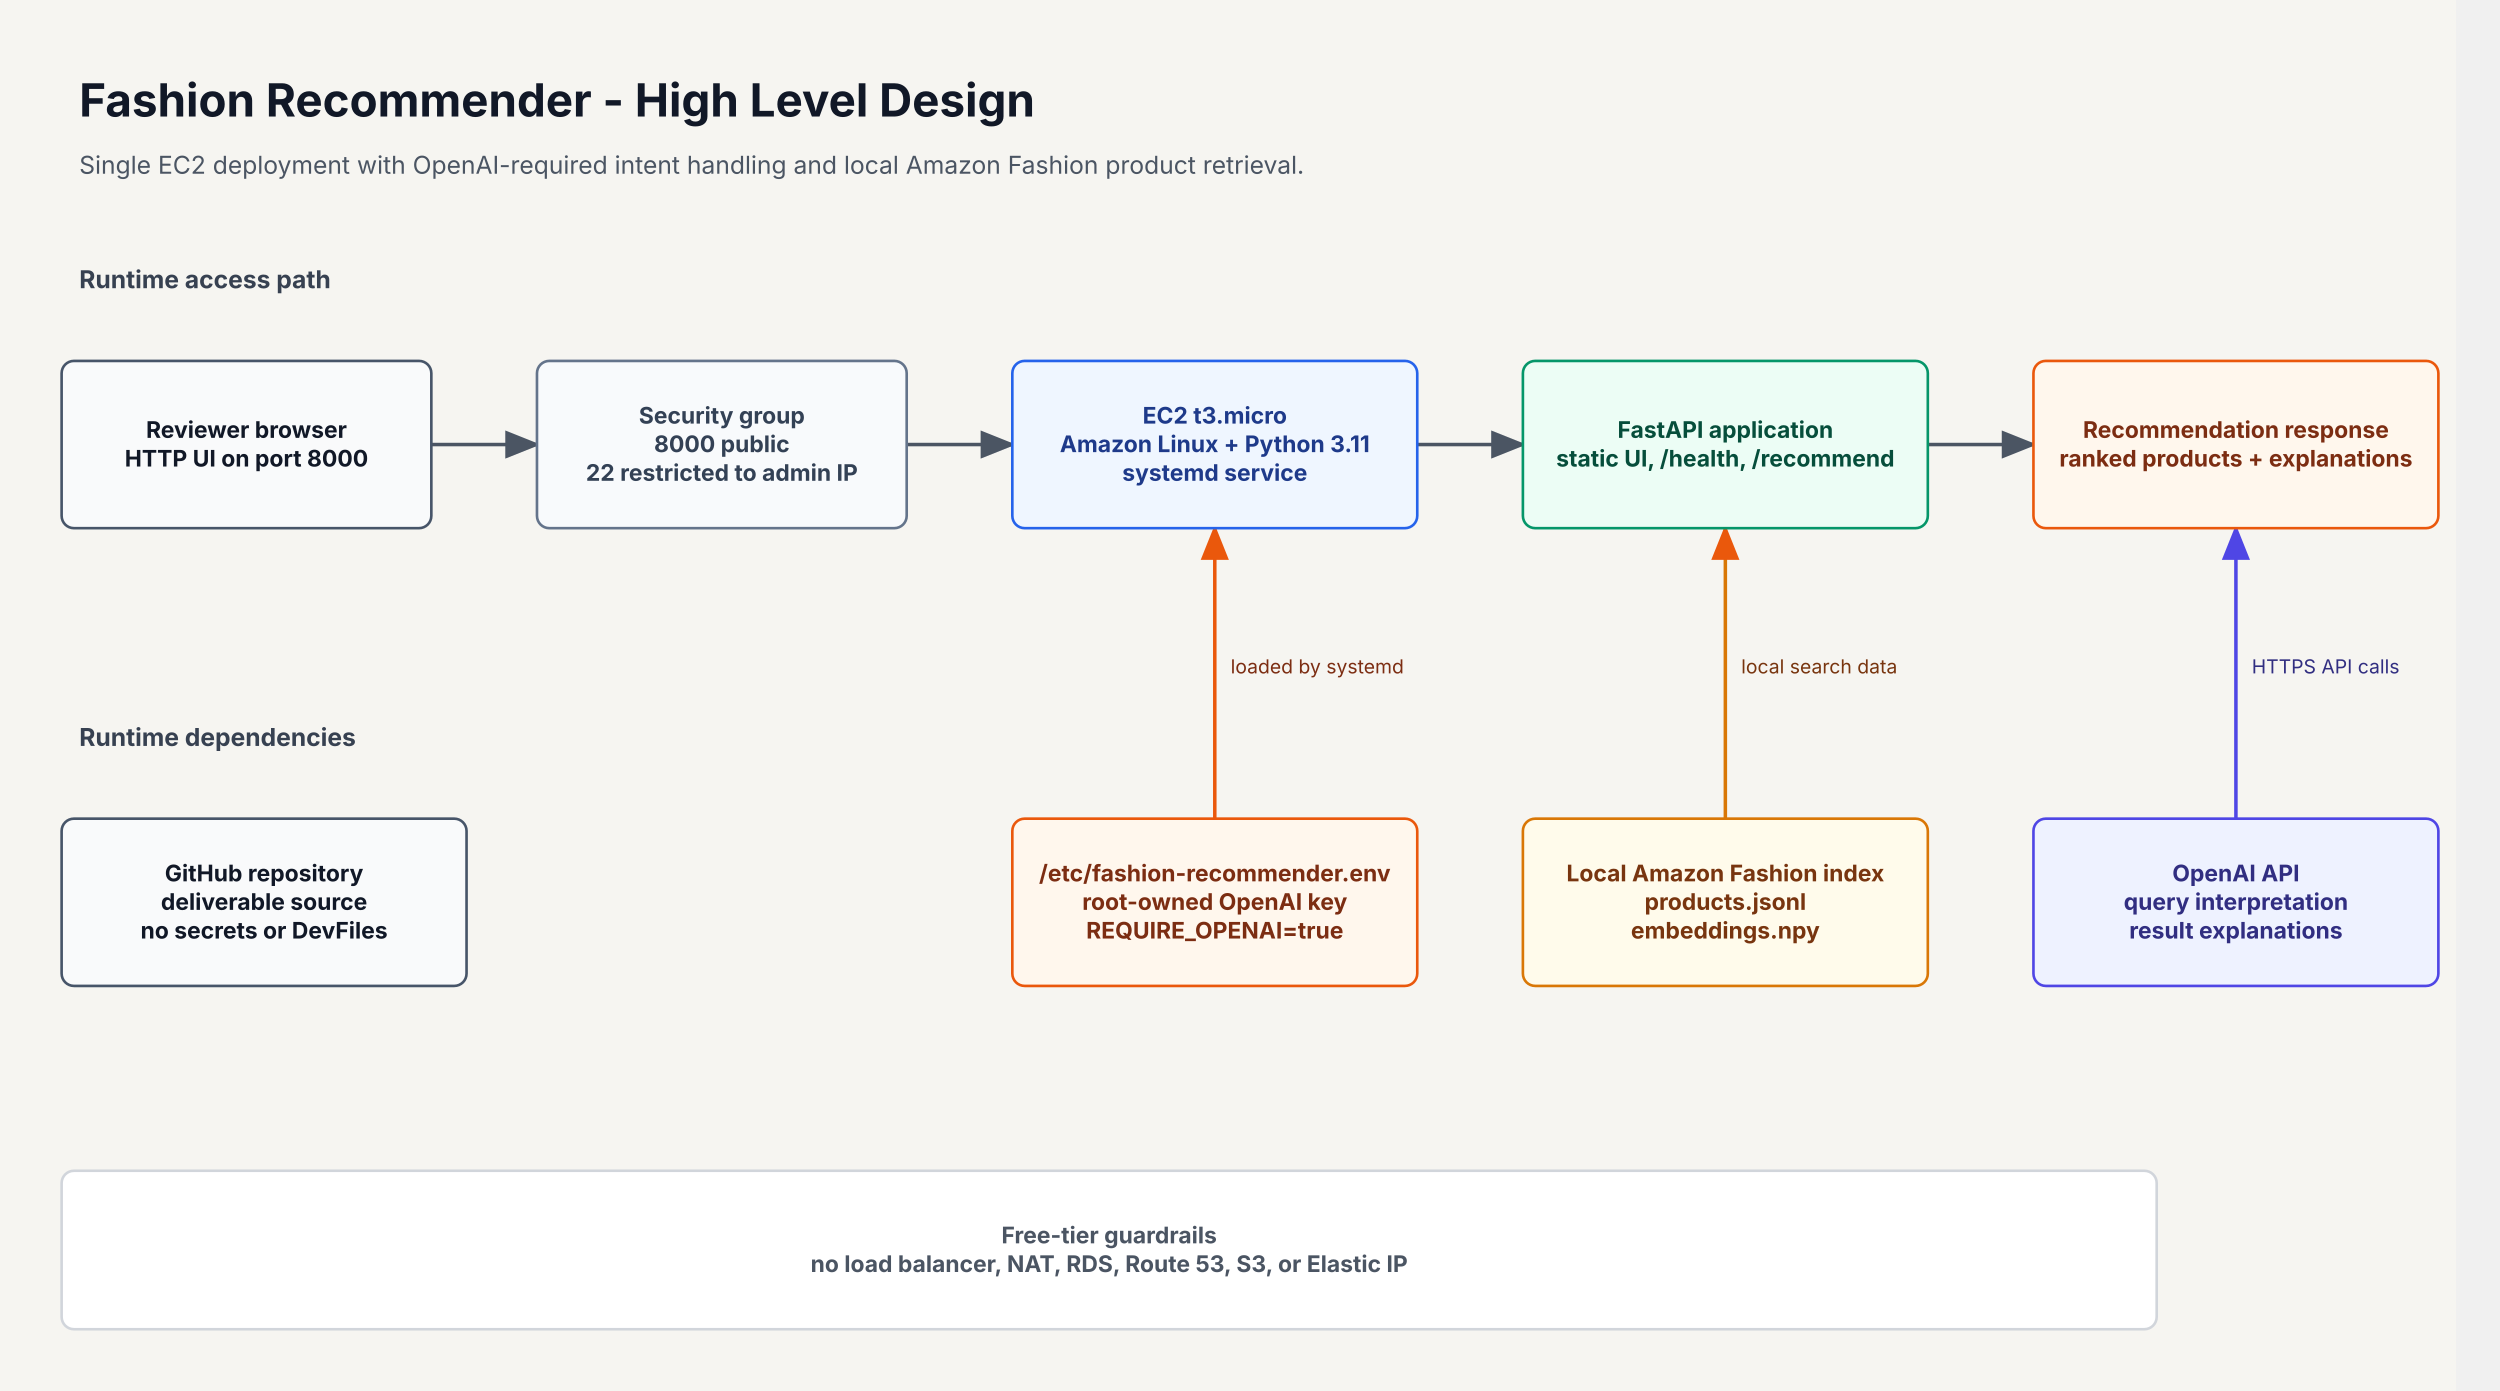
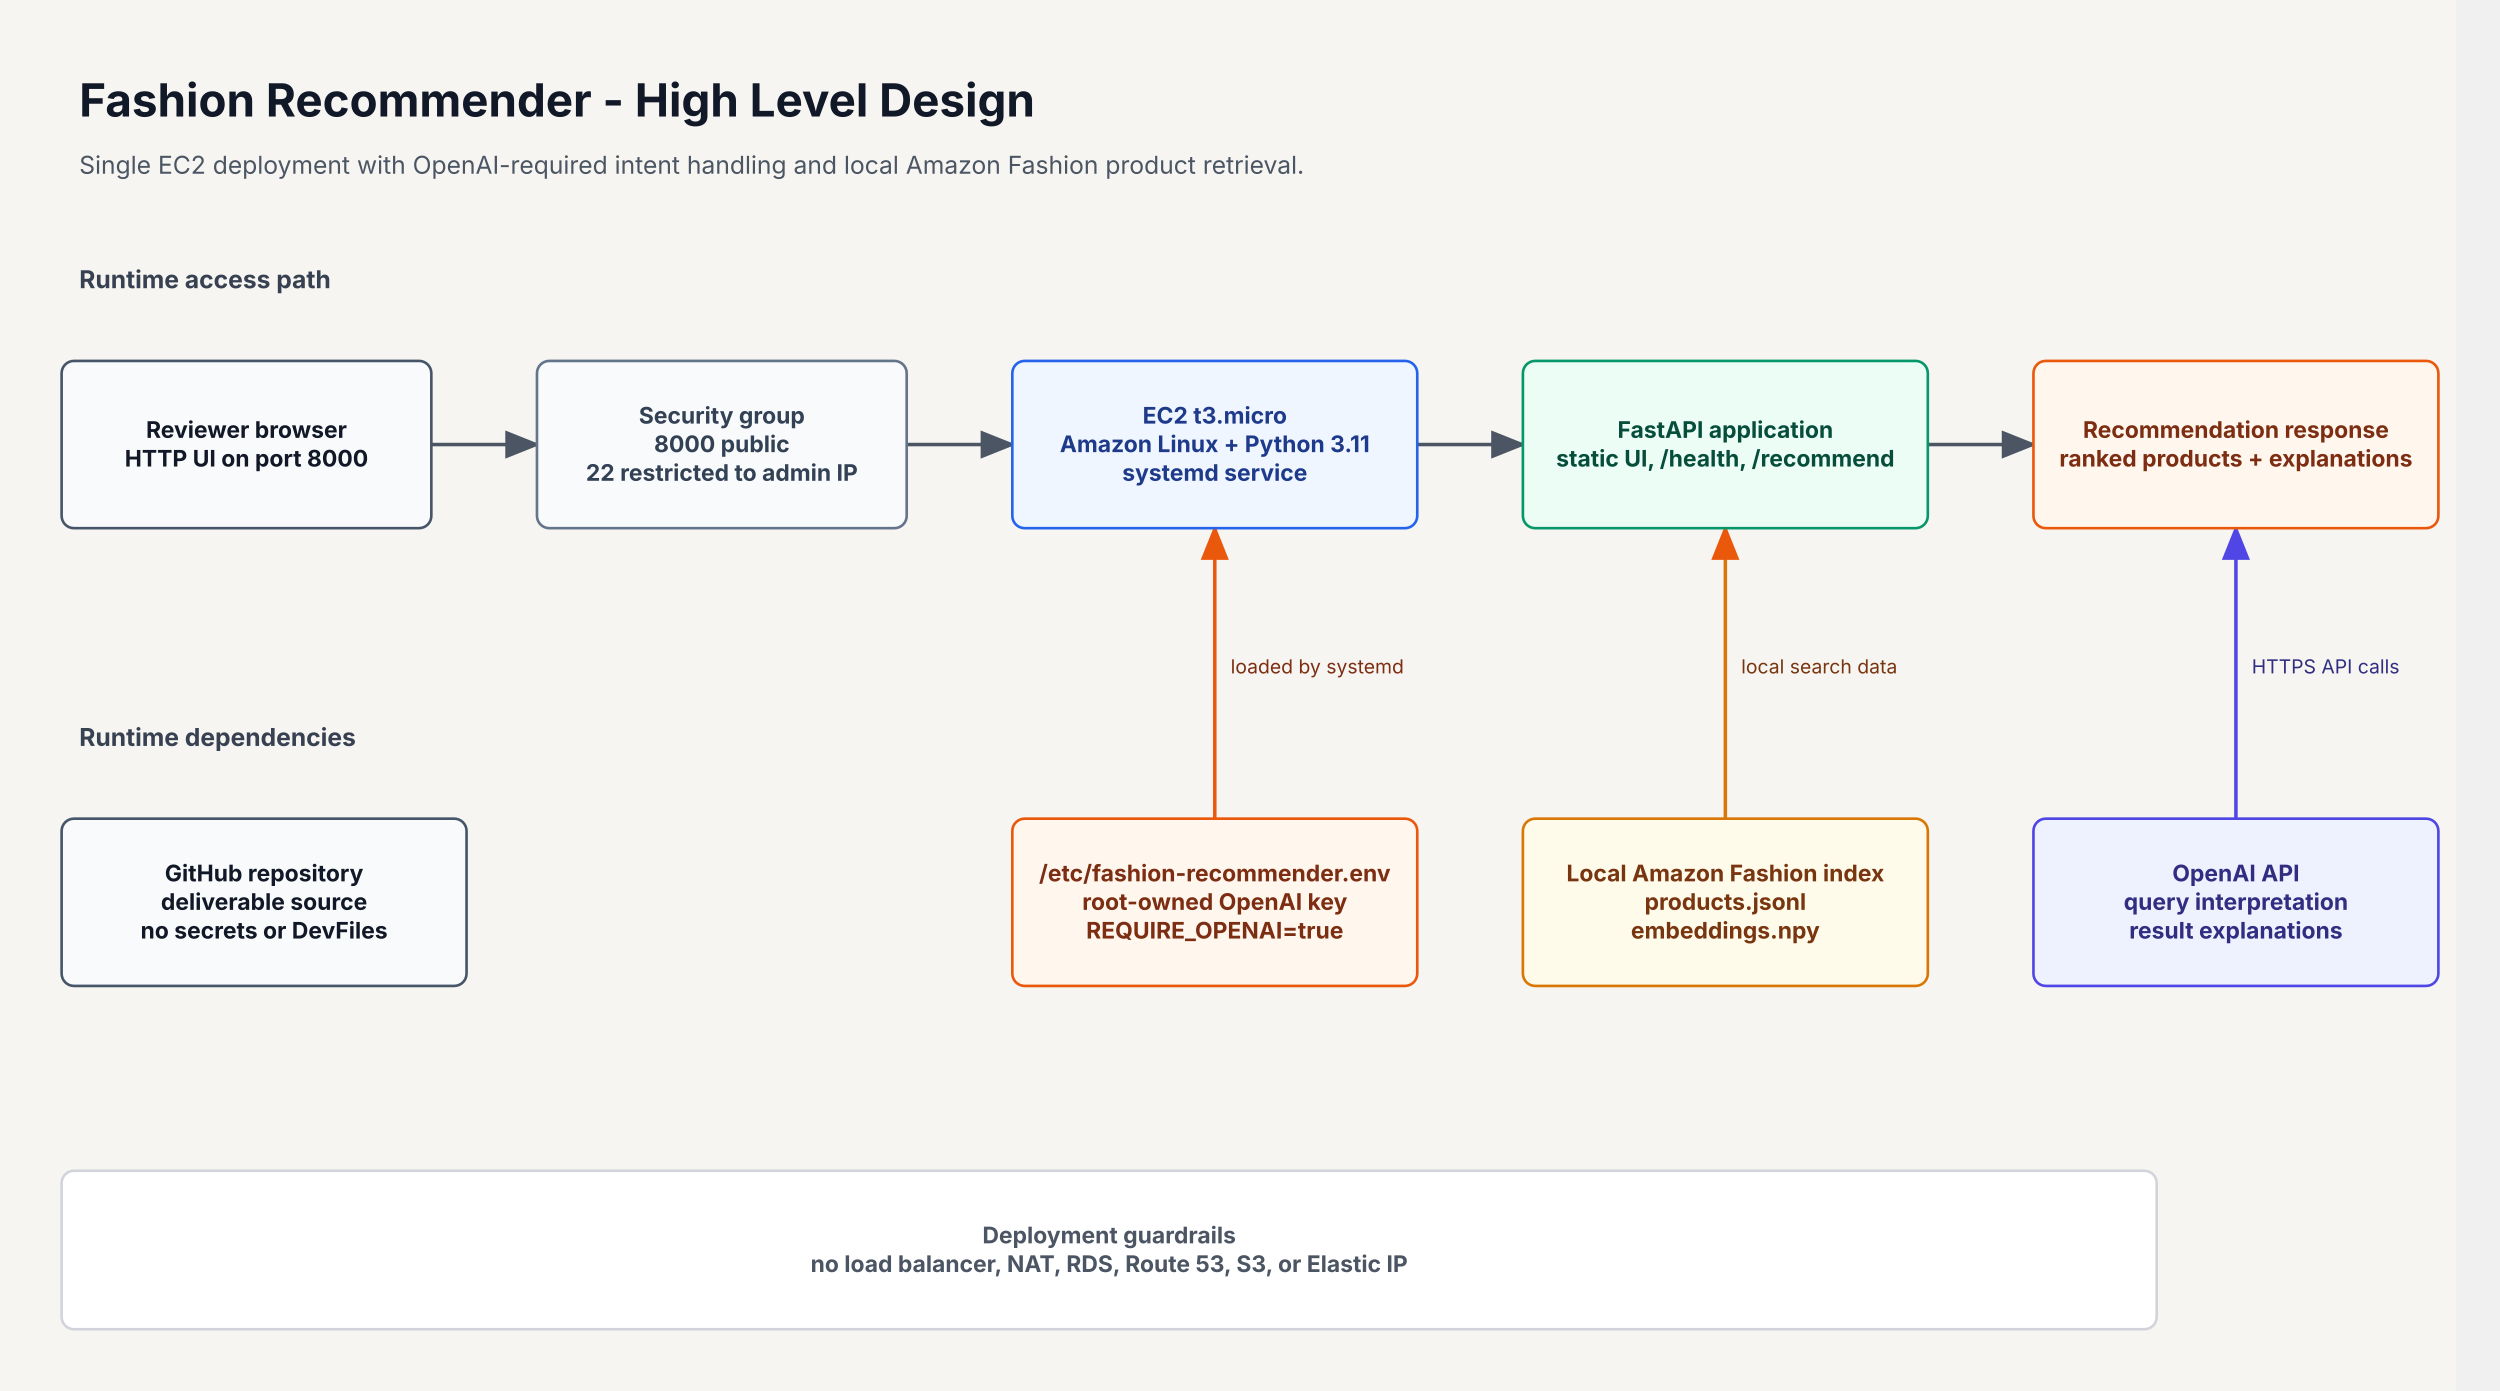
<svg xmlns="http://www.w3.org/2000/svg" width="1420" height="790" viewBox="25 0 1420 790" role="img" aria-label="hld diagram">
  <defs>
    <marker id="arrow" markerWidth="10" markerHeight="8" refX="9" refY="4" orient="auto" markerUnits="strokeWidth">
      <path d="M 0 0 L 10 4 L 0 8 z" fill="#4b5563" />
    </marker>
    <marker id="arrowBlue" markerWidth="10" markerHeight="8" refX="9" refY="4" orient="auto" markerUnits="strokeWidth">
      <path d="M 0 0 L 10 4 L 0 8 z" fill="#4f46e5" />
    </marker>
    <marker id="arrowOrange" markerWidth="10" markerHeight="8" refX="9" refY="4" orient="auto" markerUnits="strokeWidth">
      <path d="M 0 0 L 10 4 L 0 8 z" fill="#ea580c" />
    </marker>
  </defs>
  <rect x="0" y="0" width="100%" height="100%" fill="#f6f5f1" />
  <line x1="270.0" y1="252.5" x2="330.0" y2="252.5" stroke="#4b5563" stroke-width="2" marker-end="url(#arrow)" />
  <line x1="540.0" y1="252.5" x2="600.0" y2="252.5" stroke="#4b5563" stroke-width="2" marker-end="url(#arrow)" />
  <line x1="830.0" y1="252.5" x2="890.0" y2="252.5" stroke="#4b5563" stroke-width="2" marker-end="url(#arrow)" />
  <line x1="1120.0" y1="252.5" x2="1180.0" y2="252.5" stroke="#4b5563" stroke-width="2" marker-end="url(#arrow)" />
  <line x1="715.0" y1="465.0" x2="715.0" y2="300.0" stroke="#ea580c" stroke-width="2" marker-end="url(#arrowOrange)" />
  <text x="724.0" y="382.5" text-anchor="start" font-family="Inter, Segoe UI, Arial, sans-serif" font-size="11" fill="#7c2d12">loaded by systemd</text>
  <line x1="1005.0" y1="465.0" x2="1005.0" y2="300.0" stroke="#d97706" stroke-width="2" marker-end="url(#arrowOrange)" />
  <text x="1014.0" y="382.5" text-anchor="start" font-family="Inter, Segoe UI, Arial, sans-serif" font-size="11" fill="#78350f">local search data</text>
  <line x1="1295.0" y1="465.0" x2="1295.0" y2="300.0" stroke="#4f46e5" stroke-width="2" marker-end="url(#arrowBlue)" />
  <text x="1304.0" y="382.5" text-anchor="start" font-family="Inter, Segoe UI, Arial, sans-serif" font-size="11" fill="#312e81">HTTPS API calls</text>
  <text x="70.0" y="66.2" text-anchor="start" font-family="Inter, Segoe UI, Arial, sans-serif" font-size="26" font-weight="700" fill="#111827">Fashion Recommender - High Level Design</text>
  <text x="70.0" y="98.7" text-anchor="start" font-family="Inter, Segoe UI, Arial, sans-serif" font-size="14" font-weight="400" fill="#4b5563">Single EC2 deployment with OpenAI-required intent handling and local Amazon Fashion product retrieval.</text>
  <text x="70.0" y="163.7" text-anchor="start" font-family="Inter, Segoe UI, Arial, sans-serif" font-size="14" font-weight="700" fill="#374151">Runtime access path</text>
  <rect x="60.0" y="205.0" width="210.0" height="95.0" rx="7" ry="7" fill="#f9fafb" stroke="#475569" stroke-width="1.5" />
  <text x="165.0" y="248.7" text-anchor="middle" font-family="Inter, Segoe UI, Arial, sans-serif" font-size="13" font-weight="700" fill="#111827">Reviewer browser</text>
  <text x="165.0" y="265.0" text-anchor="middle" font-family="Inter, Segoe UI, Arial, sans-serif" font-size="13" font-weight="700" fill="#111827">HTTP UI on port 8000</text>
  <rect x="330.0" y="205.0" width="210.0" height="95.0" rx="7" ry="7" fill="#f8fafc" stroke="#64748b" stroke-width="1.5" />
  <text x="435.0" y="240.6" text-anchor="middle" font-family="Inter, Segoe UI, Arial, sans-serif" font-size="13" font-weight="700" fill="#334155">Security group</text>
  <text x="435.0" y="256.8" text-anchor="middle" font-family="Inter, Segoe UI, Arial, sans-serif" font-size="13" font-weight="700" fill="#334155">8000 public</text>
  <text x="435.0" y="273.1" text-anchor="middle" font-family="Inter, Segoe UI, Arial, sans-serif" font-size="13" font-weight="700" fill="#334155">22 restricted to admin IP</text>
  <rect x="600.0" y="205.0" width="230.0" height="95.0" rx="7" ry="7" fill="#eff6ff" stroke="#2563eb" stroke-width="1.5" />
  <text x="715.0" y="240.6" text-anchor="middle" font-family="Inter, Segoe UI, Arial, sans-serif" font-size="13" font-weight="700" fill="#1e3a8a">EC2 t3.micro</text>
  <text x="715.0" y="256.8" text-anchor="middle" font-family="Inter, Segoe UI, Arial, sans-serif" font-size="13" font-weight="700" fill="#1e3a8a">Amazon Linux + Python 3.11</text>
  <text x="715.0" y="273.1" text-anchor="middle" font-family="Inter, Segoe UI, Arial, sans-serif" font-size="13" font-weight="700" fill="#1e3a8a">systemd service</text>
  <rect x="890.0" y="205.0" width="230.0" height="95.0" rx="7" ry="7" fill="#ecfdf5" stroke="#059669" stroke-width="1.5" />
  <text x="1005.0" y="248.7" text-anchor="middle" font-family="Inter, Segoe UI, Arial, sans-serif" font-size="13" font-weight="700" fill="#064e3b">FastAPI application</text>
  <text x="1005.0" y="265.0" text-anchor="middle" font-family="Inter, Segoe UI, Arial, sans-serif" font-size="13" font-weight="700" fill="#064e3b">static UI, /health, /recommend</text>
  <rect x="1180.0" y="205.0" width="230.0" height="95.0" rx="7" ry="7" fill="#fff7ed" stroke="#ea580c" stroke-width="1.5" />
  <text x="1295.0" y="248.7" text-anchor="middle" font-family="Inter, Segoe UI, Arial, sans-serif" font-size="13" font-weight="700" fill="#7c2d12">Recommendation response</text>
  <text x="1295.0" y="265.0" text-anchor="middle" font-family="Inter, Segoe UI, Arial, sans-serif" font-size="13" font-weight="700" fill="#7c2d12">ranked products + explanations</text>
  <text x="70.0" y="423.7" text-anchor="start" font-family="Inter, Segoe UI, Arial, sans-serif" font-size="14" font-weight="700" fill="#374151">Runtime dependencies</text>
  <rect x="60.0" y="465.0" width="230.0" height="95.0" rx="7" ry="7" fill="#f9fafb" stroke="#475569" stroke-width="1.5" />
  <text x="175.0" y="500.6" text-anchor="middle" font-family="Inter, Segoe UI, Arial, sans-serif" font-size="13" font-weight="700" fill="#111827">GitHub repository</text>
  <text x="175.0" y="516.8" text-anchor="middle" font-family="Inter, Segoe UI, Arial, sans-serif" font-size="13" font-weight="700" fill="#111827">deliverable source</text>
  <text x="175.0" y="533.1" text-anchor="middle" font-family="Inter, Segoe UI, Arial, sans-serif" font-size="13" font-weight="700" fill="#111827">no secrets or DevFiles</text>
  <rect x="600.0" y="465.0" width="230.0" height="95.0" rx="7" ry="7" fill="#fff7ed" stroke="#ea580c" stroke-width="1.5" />
  <text x="715.0" y="500.6" text-anchor="middle" font-family="Inter, Segoe UI, Arial, sans-serif" font-size="13" font-weight="700" fill="#7c2d12">/etc/fashion-recommender.env</text>
  <text x="715.0" y="516.8" text-anchor="middle" font-family="Inter, Segoe UI, Arial, sans-serif" font-size="13" font-weight="700" fill="#7c2d12">root-owned OpenAI key</text>
  <text x="715.0" y="533.1" text-anchor="middle" font-family="Inter, Segoe UI, Arial, sans-serif" font-size="13" font-weight="700" fill="#7c2d12">REQUIRE_OPENAI=true</text>
  <rect x="890.0" y="465.0" width="230.0" height="95.0" rx="7" ry="7" fill="#fffbeb" stroke="#d97706" stroke-width="1.5" />
  <text x="1005.0" y="500.6" text-anchor="middle" font-family="Inter, Segoe UI, Arial, sans-serif" font-size="13" font-weight="700" fill="#78350f">Local Amazon Fashion index</text>
  <text x="1005.0" y="516.8" text-anchor="middle" font-family="Inter, Segoe UI, Arial, sans-serif" font-size="13" font-weight="700" fill="#78350f">products.jsonl</text>
  <text x="1005.0" y="533.1" text-anchor="middle" font-family="Inter, Segoe UI, Arial, sans-serif" font-size="13" font-weight="700" fill="#78350f">embeddings.npy</text>
  <rect x="1180.0" y="465.0" width="230.0" height="95.0" rx="7" ry="7" fill="#eef2ff" stroke="#4f46e5" stroke-width="1.5" />
  <text x="1295.0" y="500.6" text-anchor="middle" font-family="Inter, Segoe UI, Arial, sans-serif" font-size="13" font-weight="700" fill="#312e81">OpenAI API</text>
  <text x="1295.0" y="516.8" text-anchor="middle" font-family="Inter, Segoe UI, Arial, sans-serif" font-size="13" font-weight="700" fill="#312e81">query interpretation</text>
  <text x="1295.0" y="533.1" text-anchor="middle" font-family="Inter, Segoe UI, Arial, sans-serif" font-size="13" font-weight="700" fill="#312e81">result explanations</text>
  <rect x="60.0" y="665.0" width="1190.0" height="90.0" rx="7" ry="7" fill="#ffffff" stroke="#d1d5db" stroke-width="1.5" />
-   <text x="655.0" y="706.2" text-anchor="middle" font-family="Inter, Segoe UI, Arial, sans-serif" font-size="13" font-weight="700" fill="#4b5563">Free-tier guardrails</text>
+   <text x="655.0" y="706.2" text-anchor="middle" font-family="Inter, Segoe UI, Arial, sans-serif" font-size="13" font-weight="700" fill="#4b5563">Deployment guardrails</text>
  <text x="655.0" y="722.5" text-anchor="middle" font-family="Inter, Segoe UI, Arial, sans-serif" font-size="13" font-weight="700" fill="#4b5563">no load balancer, NAT, RDS, Route 53, S3, or Elastic IP</text>
</svg>
